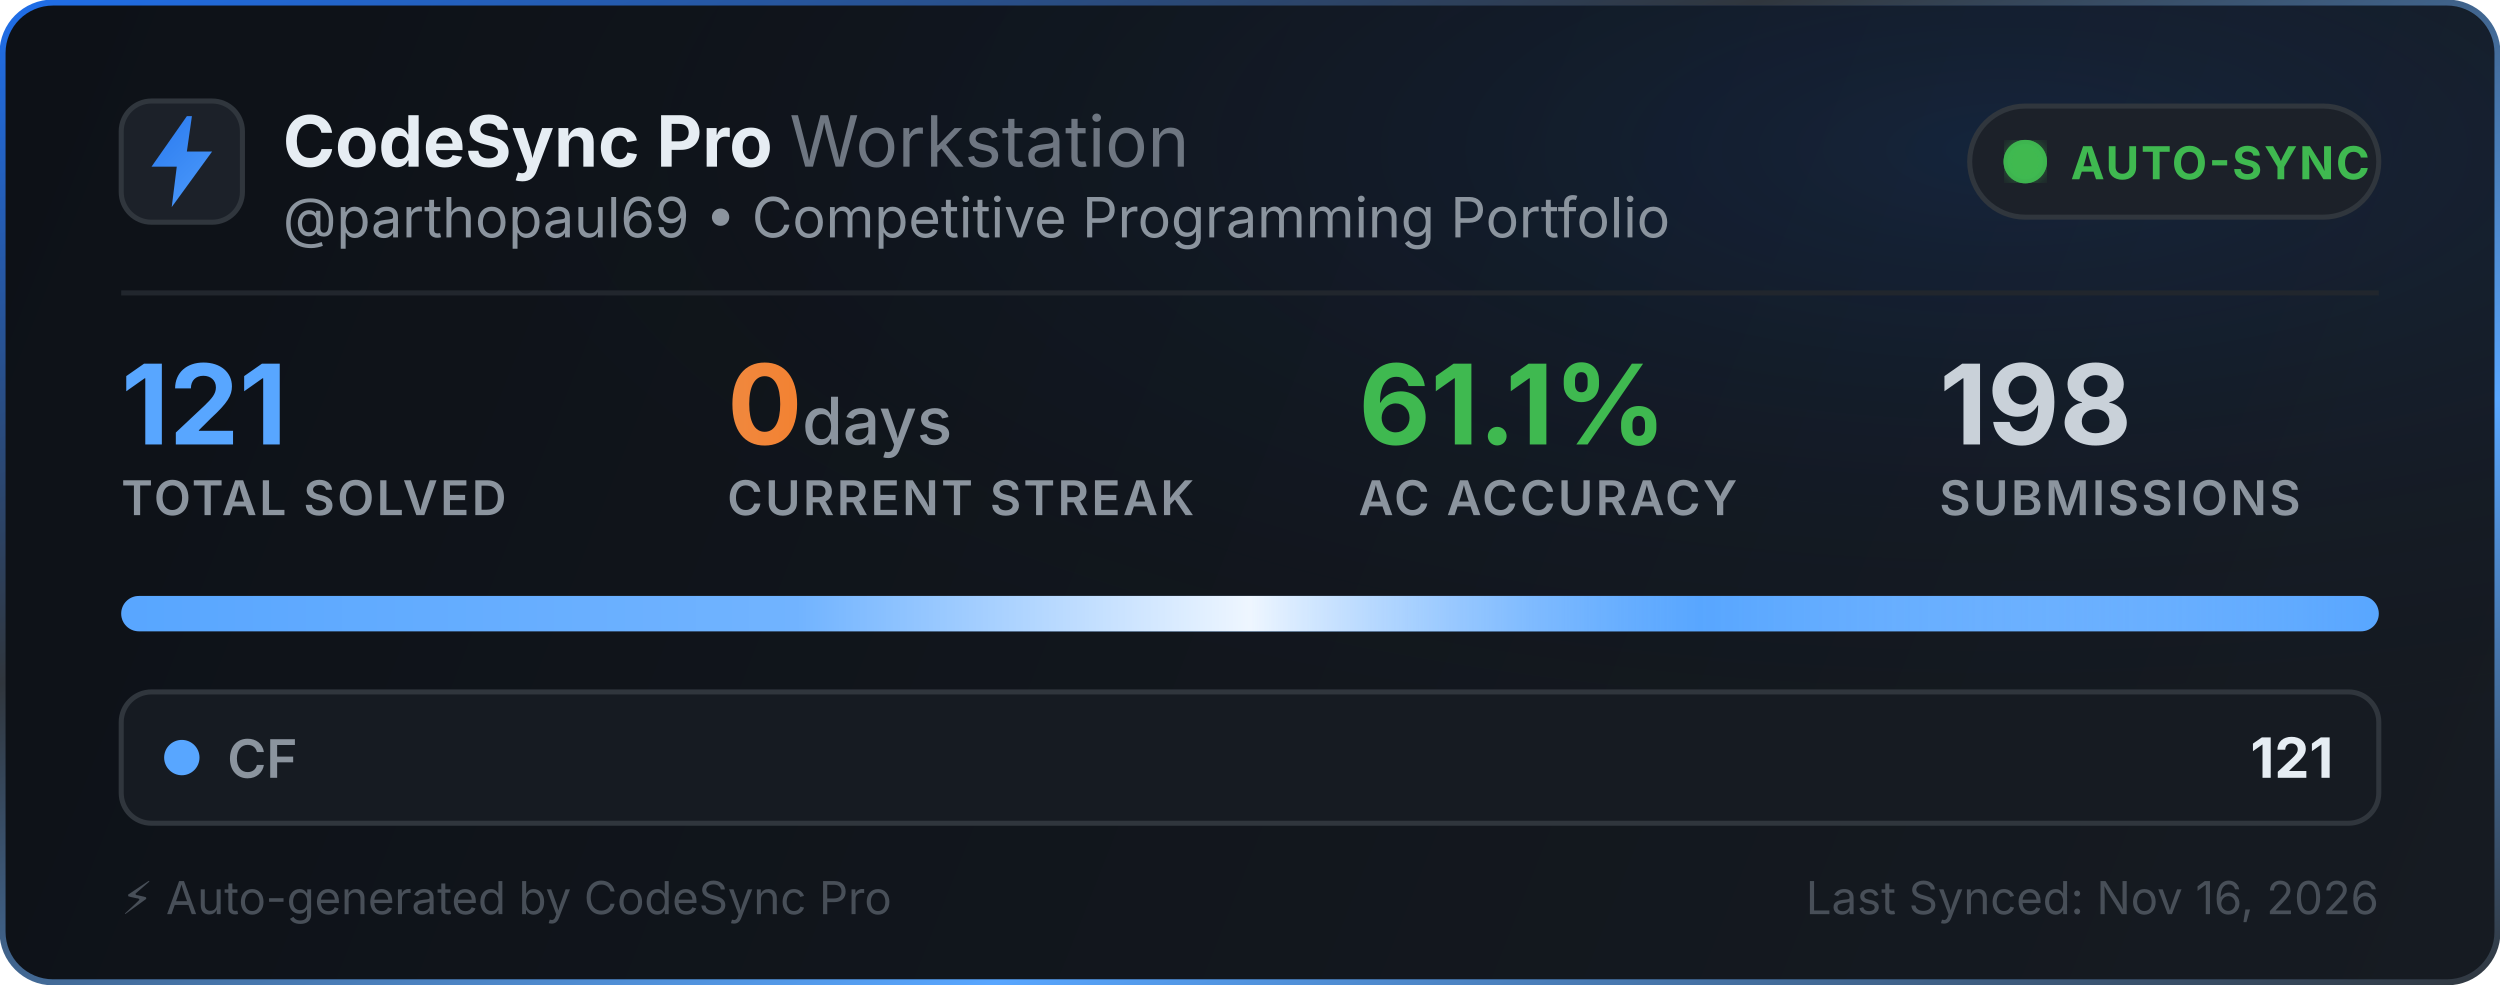
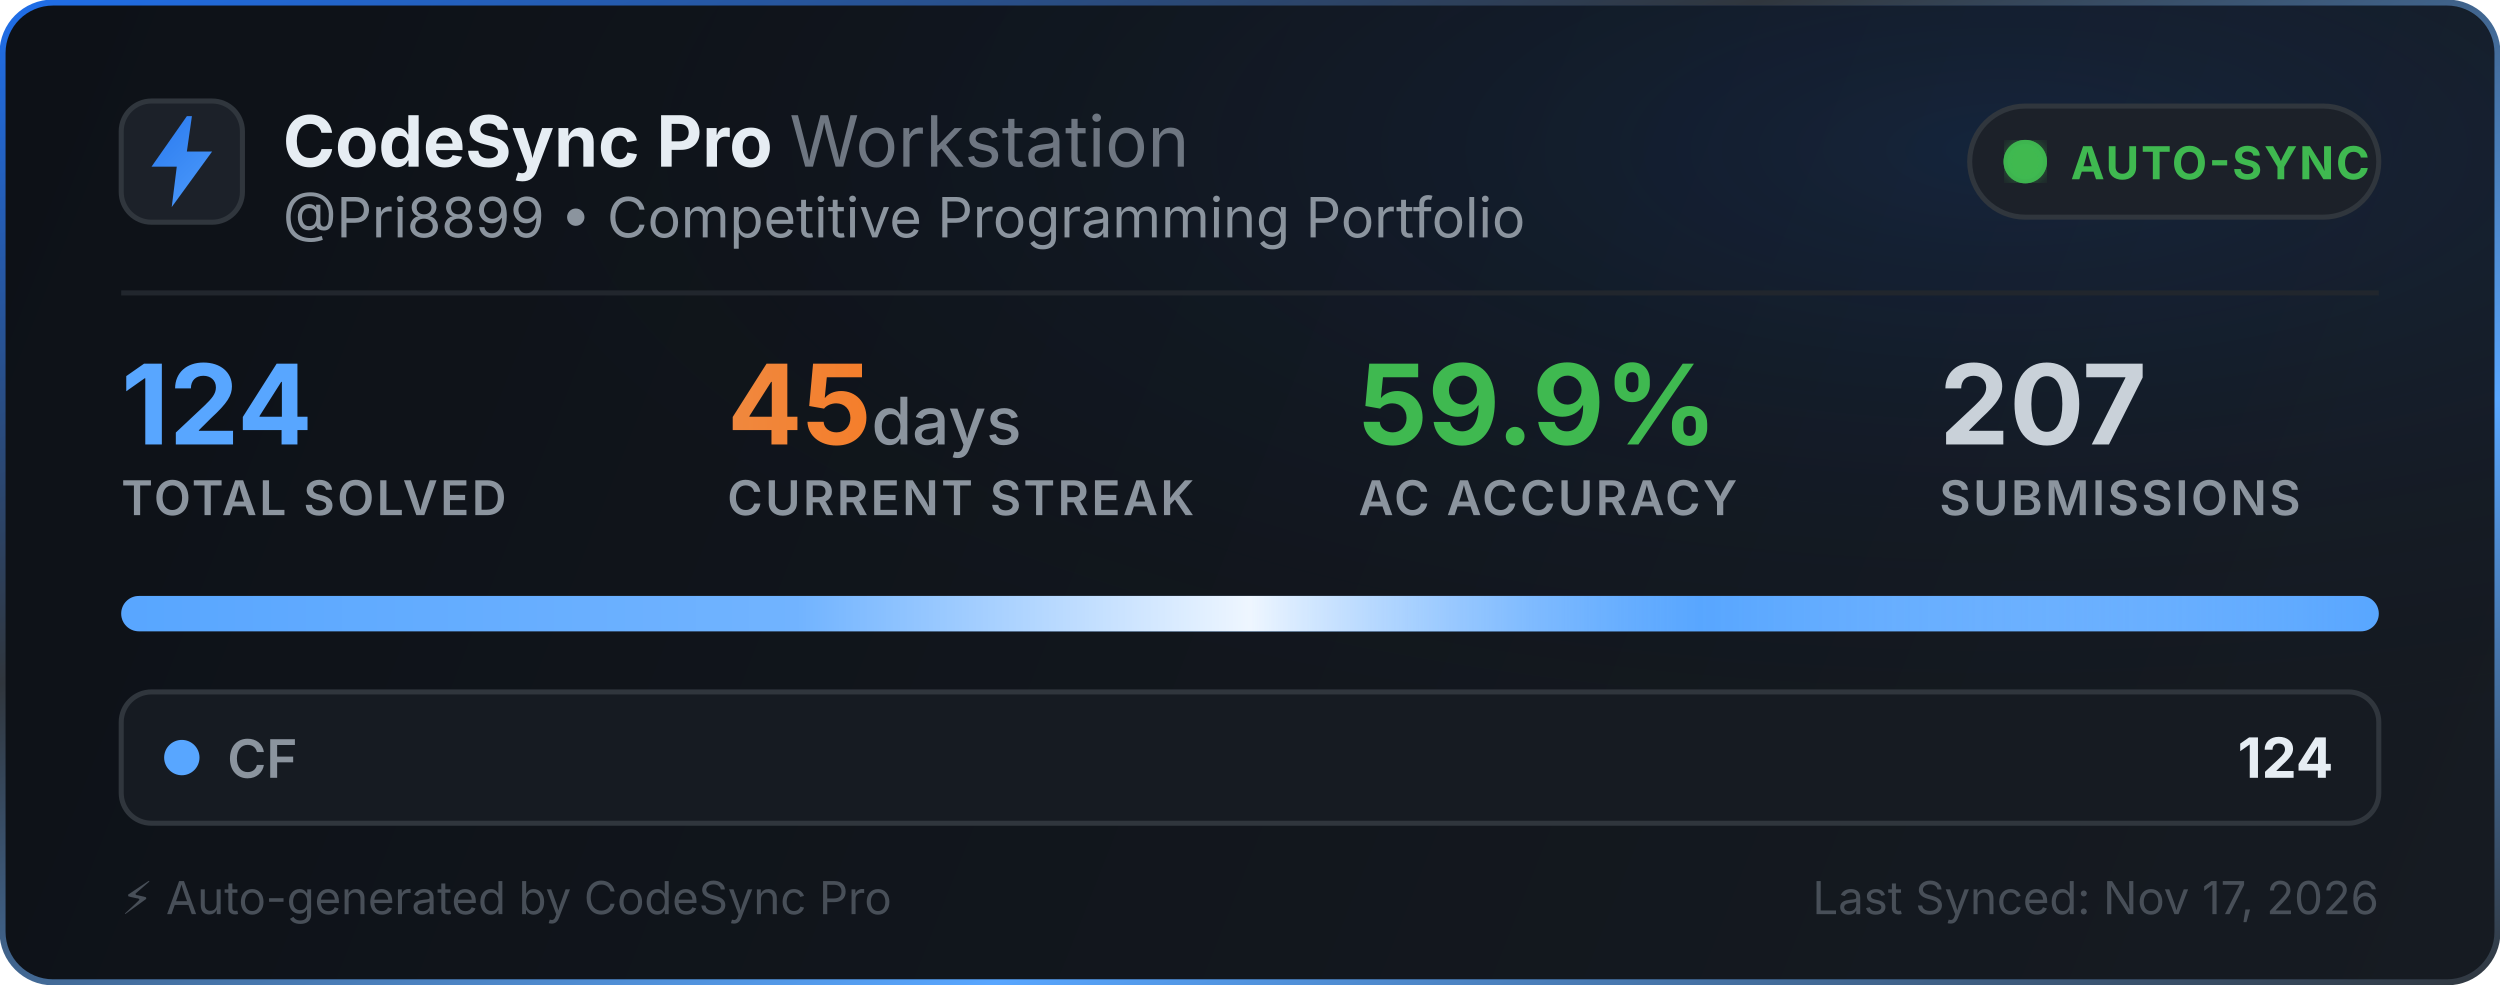
<svg xmlns="http://www.w3.org/2000/svg" width="495" height="195" viewBox="0 0 495 195" fill="none">
  <defs>
    <linearGradient id="bg" x1="0" y1="0" x2="495" y2="195" gradientUnits="userSpaceOnUse">
      <stop offset="0%" stop-color="#0d1117" />
      <stop offset="100%" stop-color="#161b22" />
    </linearGradient>
    <linearGradient id="border-flow" x1="0%" y1="0%" x2="100%" y2="100%">
      <stop offset="0%" stop-color="#1f6feb">
        <animate attributeName="stop-color" values="#1f6feb; #58a6ff; #3fb950; #1f6feb" dur="6s" repeatCount="indefinite" />
      </stop>
      <stop offset="35%" stop-color="#30363d">
        <animate attributeName="stop-color" values="#30363d; #1f6feb; #30363d; #30363d" dur="6s" repeatCount="indefinite" />
      </stop>
      <stop offset="70%" stop-color="#58a6ff">
        <animate attributeName="stop-color" values="#58a6ff; #3fb950; #1f6feb; #58a6ff" dur="6s" repeatCount="indefinite" />
      </stop>
      <stop offset="100%" stop-color="#30363d">
        <animate attributeName="stop-color" values="#30363d; #30363d; #58a6ff; #30363d" dur="6s" repeatCount="indefinite" />
      </stop>
    </linearGradient>
    <radialGradient id="aurora" cx="80%" cy="15%" r="65%">
      <stop offset="0%" stop-color="#1f6feb" stop-opacity="0.14">
        <animate attributeName="stop-opacity" values="0.06; 0.22; 0.06" dur="3.5s" repeatCount="indefinite" />
      </stop>
      <stop offset="100%" stop-color="#0d1117" stop-opacity="0" />
    </radialGradient>
    <linearGradient id="icon-grad" x1="0" y1="0" x2="24" y2="24" gradientUnits="userSpaceOnUse">
      <stop offset="0%" stop-color="#1f6feb">
        <animate attributeName="stop-color" values="#1f6feb; #58a6ff; #388bfd; #1f6feb" dur="2.5s" repeatCount="indefinite" />
      </stop>
      <stop offset="100%" stop-color="#58a6ff">
        <animate attributeName="stop-color" values="#58a6ff; #79c0ff; #1f6feb; #58a6ff" dur="2.5s" repeatCount="indefinite" />
      </stop>
    </linearGradient>
    <linearGradient id="streak-flame" x1="0%" y1="0%" x2="100%" y2="0%">
      <stop offset="0%" stop-color="#f0883e">
        <animate attributeName="stop-color" values="#f0883e; #ff7b72; #f97316; #f0883e" dur="2.2s" repeatCount="indefinite" />
      </stop>
      <stop offset="100%" stop-color="#f97316">
        <animate attributeName="stop-color" values="#f97316; #f0883e; #ff7b72; #f97316" dur="2.2s" repeatCount="indefinite" />
      </stop>
    </linearGradient>
    <linearGradient id="laser-sweep" x1="0%" y1="0%" x2="100%" y2="0%">
      <stop offset="0%" stop-color="#ffffff" stop-opacity="0" />
      <stop offset="30%" stop-color="#ffffff" stop-opacity="0.15" />
      <stop offset="50%" stop-color="#ffffff" stop-opacity="0.9" />
      <stop offset="70%" stop-color="#58a6ff" stop-opacity="0.45" />
      <stop offset="100%" stop-color="#ffffff" stop-opacity="0" />
      <animate attributeName="x1" values="-150%; 150%" dur="2.4s" repeatCount="indefinite" />
      <animate attributeName="x2" values="-50%; 250%" dur="2.4s" repeatCount="indefinite" />
    </linearGradient>
    <clipPath id="bar-clip">
      <rect x="24" y="118" width="447" height="7" rx="3.5" />
    </clipPath>
    <filter id="glow">
      <feGaussianBlur stdDeviation="2" result="blur" />
      <feMerge>
        <feMergeNode in="blur" />
        <feMergeNode in="SourceGraphic" />
      </feMerge>
    </filter>
  </defs>
  <style>
    .title { font-family: -apple-system, BlinkMacSystemFont, "Segoe UI", Inter, Helvetica, Arial, sans-serif; font-size: 14px; font-weight: 700; fill: #e6edf3; }
    .subtitle { font-family: -apple-system, BlinkMacSystemFont, "Segoe UI", Inter, Helvetica, Arial, sans-serif; font-size: 11px; fill: #8b949e; }
    .stat-val { font-family: -apple-system, BlinkMacSystemFont, "Segoe UI", Inter, Helvetica, Arial, sans-serif; font-weight: 700; }
    .stat-lbl { font-family: -apple-system, BlinkMacSystemFont, "Segoe UI", Inter, Helvetica, Arial, sans-serif; font-size: 9.5px; font-weight: 600; fill: #8b949e; letter-spacing: 0.5px; }
  </style>
  <rect x="0.5" y="0.5" width="494" height="194" rx="10" fill="url(#bg)" stroke="url(#border-flow)" stroke-width="1.2" />
  <rect x="1" y="1" width="493" height="193" rx="10" fill="url(#aurora)" pointer-events="none" />
  <g transform="translate(24, 20)">
    <rect width="24" height="24" rx="6" fill="#1c2129" stroke="#30363d" stroke-width="1" />
    <path d="M13 3L6 13h5l-1 8 8-11h-5l1-7z" fill="url(#icon-grad)" />
  </g>
  <g>
    <text x="56" y="33" class="title">CodeSync Pro <tspan font-weight="400" fill="#6e7681">Workstation</tspan>
    </text>
-     <text x="56" y="47" class="subtitle">@parthopaul69 • Competitive Programming Portfolio</text>
+     <text x="56" y="47" class="subtitle">@Pri8899 • Competitive Programming Portfolio</text>
  </g>
  <g transform="translate(390, 21)">
    <rect width="81" height="22" rx="11" fill="#1c2129" stroke="#30363d" stroke-width="1" />
    <circle cx="11" cy="11" r="3.5" fill="#3fb950" filter="url(#glow)" />
    <circle cx="11" cy="11" r="3.5" fill="none" stroke="#3fb950" stroke-width="1.6" opacity="0.8">
      <animate attributeName="r" values="3.5; 10" dur="2s" repeatCount="indefinite" />
      <animate attributeName="opacity" values="0.85; 0" dur="2s" repeatCount="indefinite" />
      <animate attributeName="stroke-width" values="1.6; 0.2" dur="2s" repeatCount="indefinite" />
    </circle>
    <circle cx="11" cy="11" r="3.5" fill="none" stroke="#3fb950" stroke-width="1.6" opacity="0.8">
      <animate attributeName="r" values="3.5; 10" dur="2s" begin="1s" repeatCount="indefinite" />
      <animate attributeName="opacity" values="0.85; 0" dur="2s" begin="1s" repeatCount="indefinite" />
      <animate attributeName="stroke-width" values="1.6; 0.2" dur="2s" begin="1s" repeatCount="indefinite" />
    </circle>
    <text x="20" y="14.5" font-family="-apple-system, BlinkMacSystemFont, Segoe UI, Inter, Helvetica, Arial, sans-serif" font-size="9" font-weight="700" fill="#3fb950" letter-spacing="0.4px">AUTO-SYNC</text>
  </g>
  <line x1="24" y1="58" x2="471" y2="58" stroke="#21262d" stroke-width="1" />
  <g transform="translate(24, 68)">
    <g>
-       <text x="0" y="20" class="stat-val" font-size="22" fill="#58a6ff">121</text>
+       <text x="0" y="20" class="stat-val" font-size="22" fill="#58a6ff">124</text>
      <text x="0" y="34" class="stat-lbl">TOTAL SOLVED</text>
    </g>
    <g>
-       <text x="120" y="20" class="stat-val" font-size="22" fill="url(#streak-flame)">0<tspan font-size="13" font-weight="500" fill="#8b949e"> days</tspan>
+       <text x="120" y="20" class="stat-val" font-size="22" fill="url(#streak-flame)">45<tspan font-size="13" font-weight="500" fill="#8b949e"> days</tspan>
      </text>
      <text x="120" y="34" class="stat-lbl">CURRENT STREAK</text>
    </g>
    <g>
-       <text x="245" y="20" class="stat-val" font-size="22" fill="#3fb950">61.1%</text>
+       <text x="245" y="20" class="stat-val" font-size="22" fill="#3fb950">59.9%</text>
      <text x="245" y="34" class="stat-lbl">AC ACCURACY</text>
    </g>
    <g>
-       <text x="360" y="20" class="stat-val" font-size="22" fill="#c9d1d9">198</text>
+       <text x="360" y="20" class="stat-val" font-size="22" fill="#c9d1d9">207</text>
      <text x="360" y="34" class="stat-lbl">SUBMISSIONS</text>
    </g>
  </g>
  <g>
    <rect x="24" y="118" width="447" height="7" rx="3.5" fill="#21262d" />
    <g clip-path="url(#bar-clip)">
      <rect x="24" y="118" width="447" height="7" fill="#58a6ff" />
      <rect x="24" y="118" width="447" height="7" fill="url(#laser-sweep)" />
    </g>
  </g>
  <g transform="translate(24, 137)">
    <rect width="447" height="26" rx="6" fill="#161b22" stroke="#30363d" stroke-width="1" />
    <circle cx="12" cy="13" r="3.5" fill="#58a6ff">
      <animate attributeName="r" values="3.0; 4.3; 3.0" dur="2s" repeatCount="indefinite" />
      <animate attributeName="opacity" values="0.75; 1; 0.75" dur="2s" repeatCount="indefinite" />
    </circle>
    <text x="21" y="17" font-family="-apple-system, BlinkMacSystemFont, Segoe UI, Inter, Helvetica, Arial, sans-serif" font-size="10.5" font-weight="600" fill="#8b949e">CF</text>
-     <text x="438" y="17" text-anchor="end" font-family="-apple-system, BlinkMacSystemFont, Segoe UI, Inter, Helvetica, Arial, sans-serif" font-size="11" font-weight="700" fill="#e6edf3">121</text>
+     <text x="438" y="17" text-anchor="end" font-family="-apple-system, BlinkMacSystemFont, Segoe UI, Inter, Helvetica, Arial, sans-serif" font-size="11" font-weight="700" fill="#e6edf3">124</text>
  </g>
  <text x="24" y="181" font-family="-apple-system, BlinkMacSystemFont, Segoe UI, Inter, Helvetica, Arial, sans-serif" font-size="9" fill="#484f58">⚡ Auto-generated by CodeSync Pro</text>
-   <text x="471" y="181" text-anchor="end" font-family="-apple-system, BlinkMacSystemFont, Segoe UI, Inter, Helvetica, Arial, sans-serif" font-size="9" fill="#484f58">Last Synced: Nov 16, 2026</text>
+   <text x="471" y="181" text-anchor="end" font-family="-apple-system, BlinkMacSystemFont, Segoe UI, Inter, Helvetica, Arial, sans-serif" font-size="9" fill="#484f58">Last Synced: Nov 17, 2026</text>
</svg>
